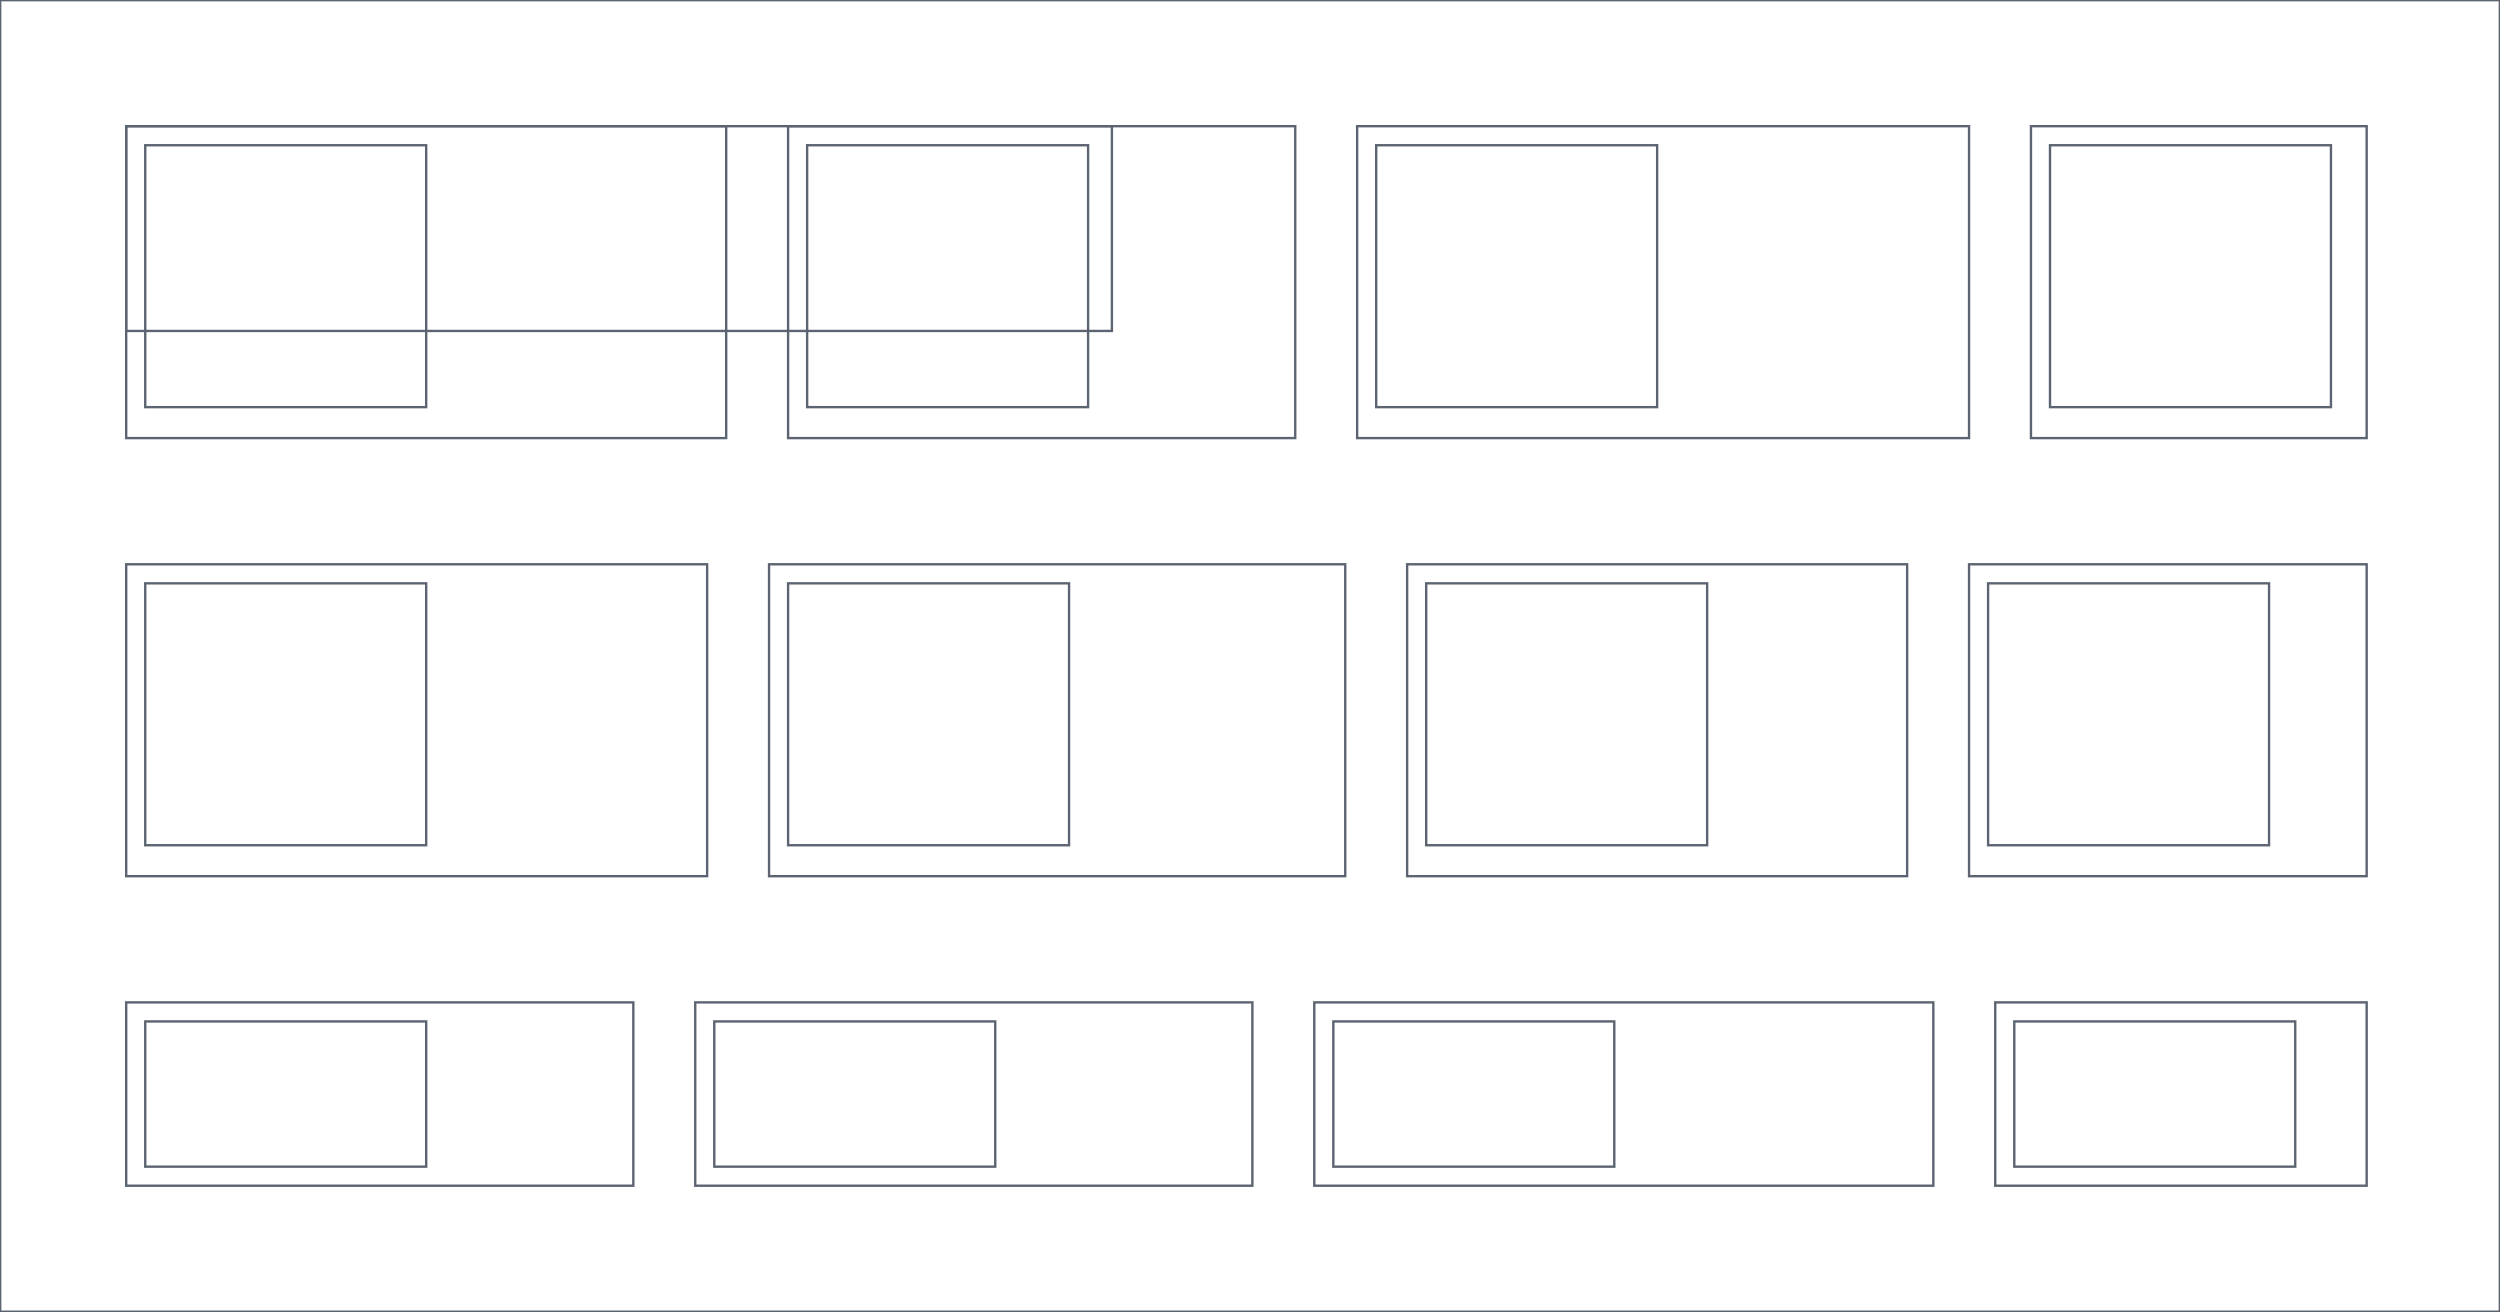
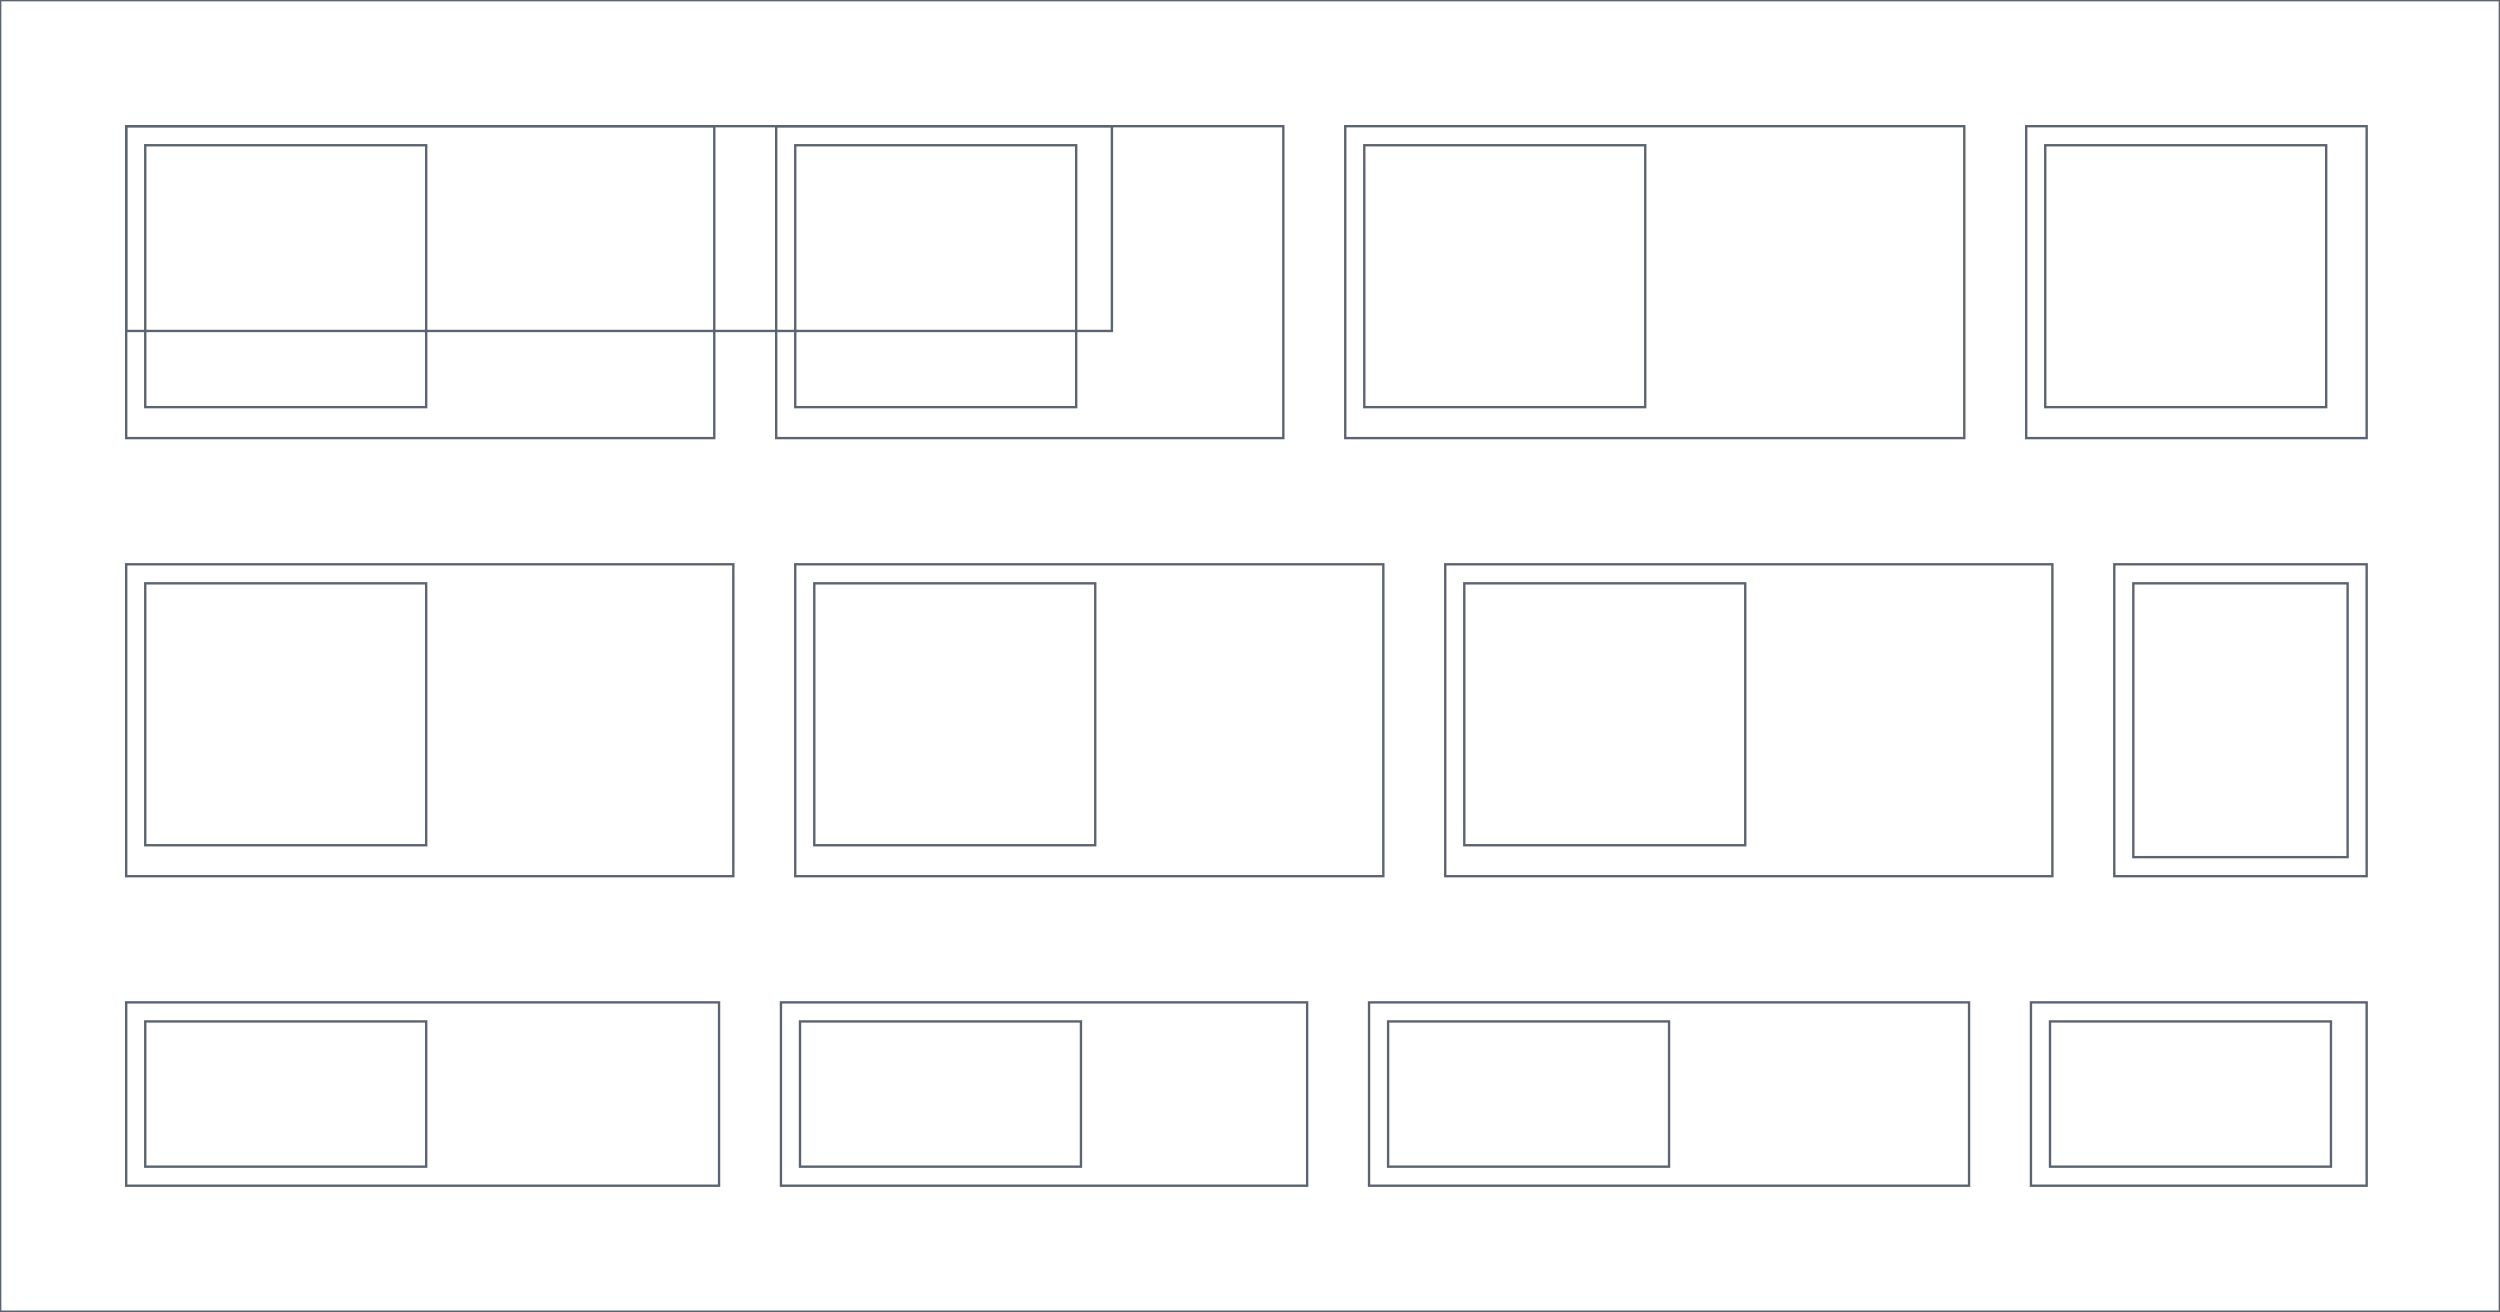
<svg xmlns="http://www.w3.org/2000/svg" width="1050" height="551" viewBox="0 0 1050 551">
  <rect x="0" y="0" width="1050" height="551" fill="none" stroke="#5B6470" stroke-width="1" />
  <rect x="0" y="0" width="1050" height="551" fill="none" stroke="#5B6470" stroke-width="1" />
  <rect x="53" y="53" width="414" height="86" fill="none" stroke="#5B6470" stroke-width="1" />
-   <rect x="53" y="53" width="252" height="131" fill="none" stroke="#5B6470" stroke-width="1" />
+   <rect x="53" y="53" width="247" height="131" fill="none" stroke="#5B6470" stroke-width="1" />
  <rect x="61" y="61" width="118" height="110" fill="none" stroke="#5B6470" stroke-width="1" />
-   <rect x="331" y="53" width="213" height="131" fill="none" stroke="#5B6470" stroke-width="1" />
-   <rect x="339" y="61" width="118" height="110" fill="none" stroke="#5B6470" stroke-width="1" />
-   <rect x="570" y="53" width="257" height="131" fill="none" stroke="#5B6470" stroke-width="1" />
-   <rect x="578" y="61" width="118" height="110" fill="none" stroke="#5B6470" stroke-width="1" />
-   <rect x="853" y="53" width="141" height="131" fill="none" stroke="#5B6470" stroke-width="1" />
-   <rect x="861" y="61" width="118" height="110" fill="none" stroke="#5B6470" stroke-width="1" />
-   <rect x="53" y="237" width="244" height="131" fill="none" stroke="#5B6470" stroke-width="1" />
+   <rect x="326" y="53" width="213" height="131" fill="none" stroke="#5B6470" stroke-width="1" />
+   <rect x="334" y="61" width="118" height="110" fill="none" stroke="#5B6470" stroke-width="1" />
+   <rect x="565" y="53" width="260" height="131" fill="none" stroke="#5B6470" stroke-width="1" />
+   <rect x="573" y="61" width="118" height="110" fill="none" stroke="#5B6470" stroke-width="1" />
+   <rect x="851" y="53" width="143" height="131" fill="none" stroke="#5B6470" stroke-width="1" />
+   <rect x="859" y="61" width="118" height="110" fill="none" stroke="#5B6470" stroke-width="1" />
+   <rect x="53" y="237" width="255" height="131" fill="none" stroke="#5B6470" stroke-width="1" />
  <rect x="61" y="245" width="118" height="110" fill="none" stroke="#5B6470" stroke-width="1" />
-   <rect x="323" y="237" width="242" height="131" fill="none" stroke="#5B6470" stroke-width="1" />
-   <rect x="331" y="245" width="118" height="110" fill="none" stroke="#5B6470" stroke-width="1" />
-   <rect x="591" y="237" width="210" height="131" fill="none" stroke="#5B6470" stroke-width="1" />
-   <rect x="599" y="245" width="118" height="110" fill="none" stroke="#5B6470" stroke-width="1" />
-   <rect x="827" y="237" width="167" height="131" fill="none" stroke="#5B6470" stroke-width="1" />
-   <rect x="835" y="245" width="118" height="110" fill="none" stroke="#5B6470" stroke-width="1" />
-   <rect x="53" y="421" width="213" height="77" fill="none" stroke="#5B6470" stroke-width="1" />
+   <rect x="334" y="237" width="247" height="131" fill="none" stroke="#5B6470" stroke-width="1" />
+   <rect x="342" y="245" width="118" height="110" fill="none" stroke="#5B6470" stroke-width="1" />
+   <rect x="607" y="237" width="255" height="131" fill="none" stroke="#5B6470" stroke-width="1" />
+   <rect x="615" y="245" width="118" height="110" fill="none" stroke="#5B6470" stroke-width="1" />
+   <rect x="888" y="237" width="106" height="131" fill="none" stroke="#5B6470" stroke-width="1" />
+   <rect x="896" y="245" width="90" height="115" fill="none" stroke="#5B6470" stroke-width="1" />
+   <rect x="53" y="421" width="249" height="77" fill="none" stroke="#5B6470" stroke-width="1" />
  <rect x="61" y="429" width="118" height="61" fill="none" stroke="#5B6470" stroke-width="1" />
-   <rect x="292" y="421" width="234" height="77" fill="none" stroke="#5B6470" stroke-width="1" />
-   <rect x="300" y="429" width="118" height="61" fill="none" stroke="#5B6470" stroke-width="1" />
-   <rect x="552" y="421" width="260" height="77" fill="none" stroke="#5B6470" stroke-width="1" />
-   <rect x="560" y="429" width="118" height="61" fill="none" stroke="#5B6470" stroke-width="1" />
-   <rect x="838" y="421" width="156" height="77" fill="none" stroke="#5B6470" stroke-width="1" />
-   <rect x="846" y="429" width="118" height="61" fill="none" stroke="#5B6470" stroke-width="1" />
+   <rect x="328" y="421" width="221" height="77" fill="none" stroke="#5B6470" stroke-width="1" />
+   <rect x="336" y="429" width="118" height="61" fill="none" stroke="#5B6470" stroke-width="1" />
+   <rect x="575" y="421" width="252" height="77" fill="none" stroke="#5B6470" stroke-width="1" />
+   <rect x="583" y="429" width="118" height="61" fill="none" stroke="#5B6470" stroke-width="1" />
+   <rect x="853" y="421" width="141" height="77" fill="none" stroke="#5B6470" stroke-width="1" />
+   <rect x="861" y="429" width="118" height="61" fill="none" stroke="#5B6470" stroke-width="1" />
</svg>
